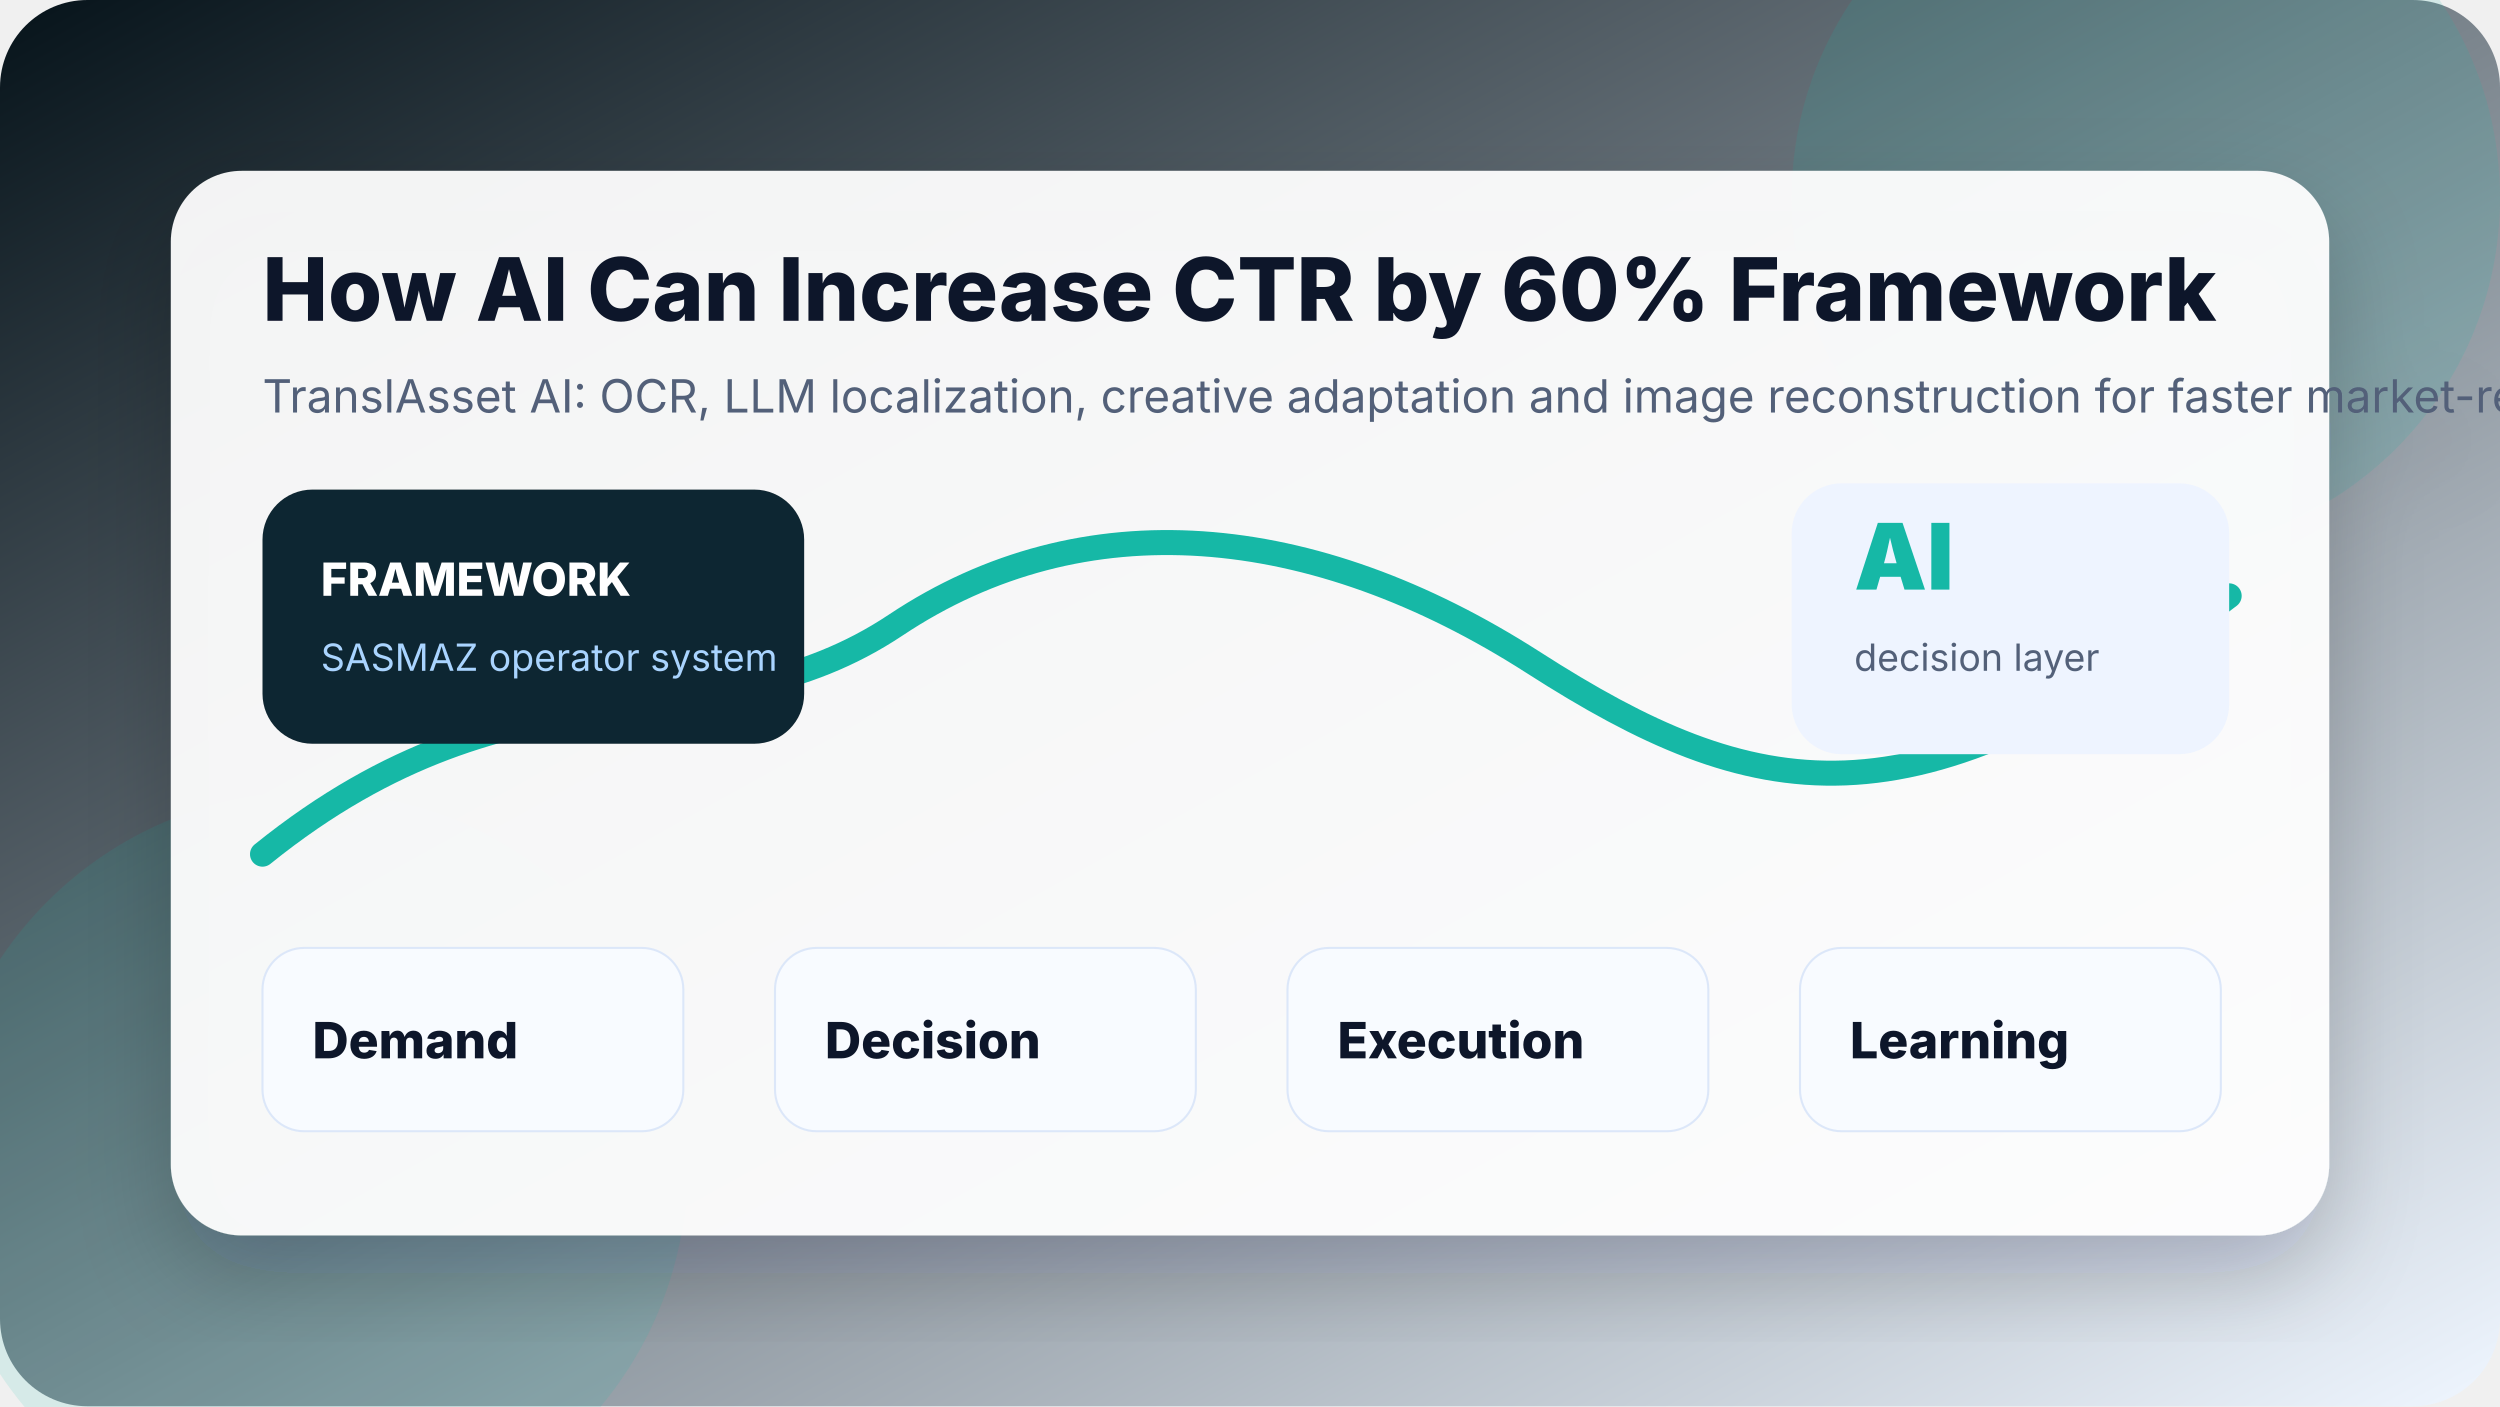
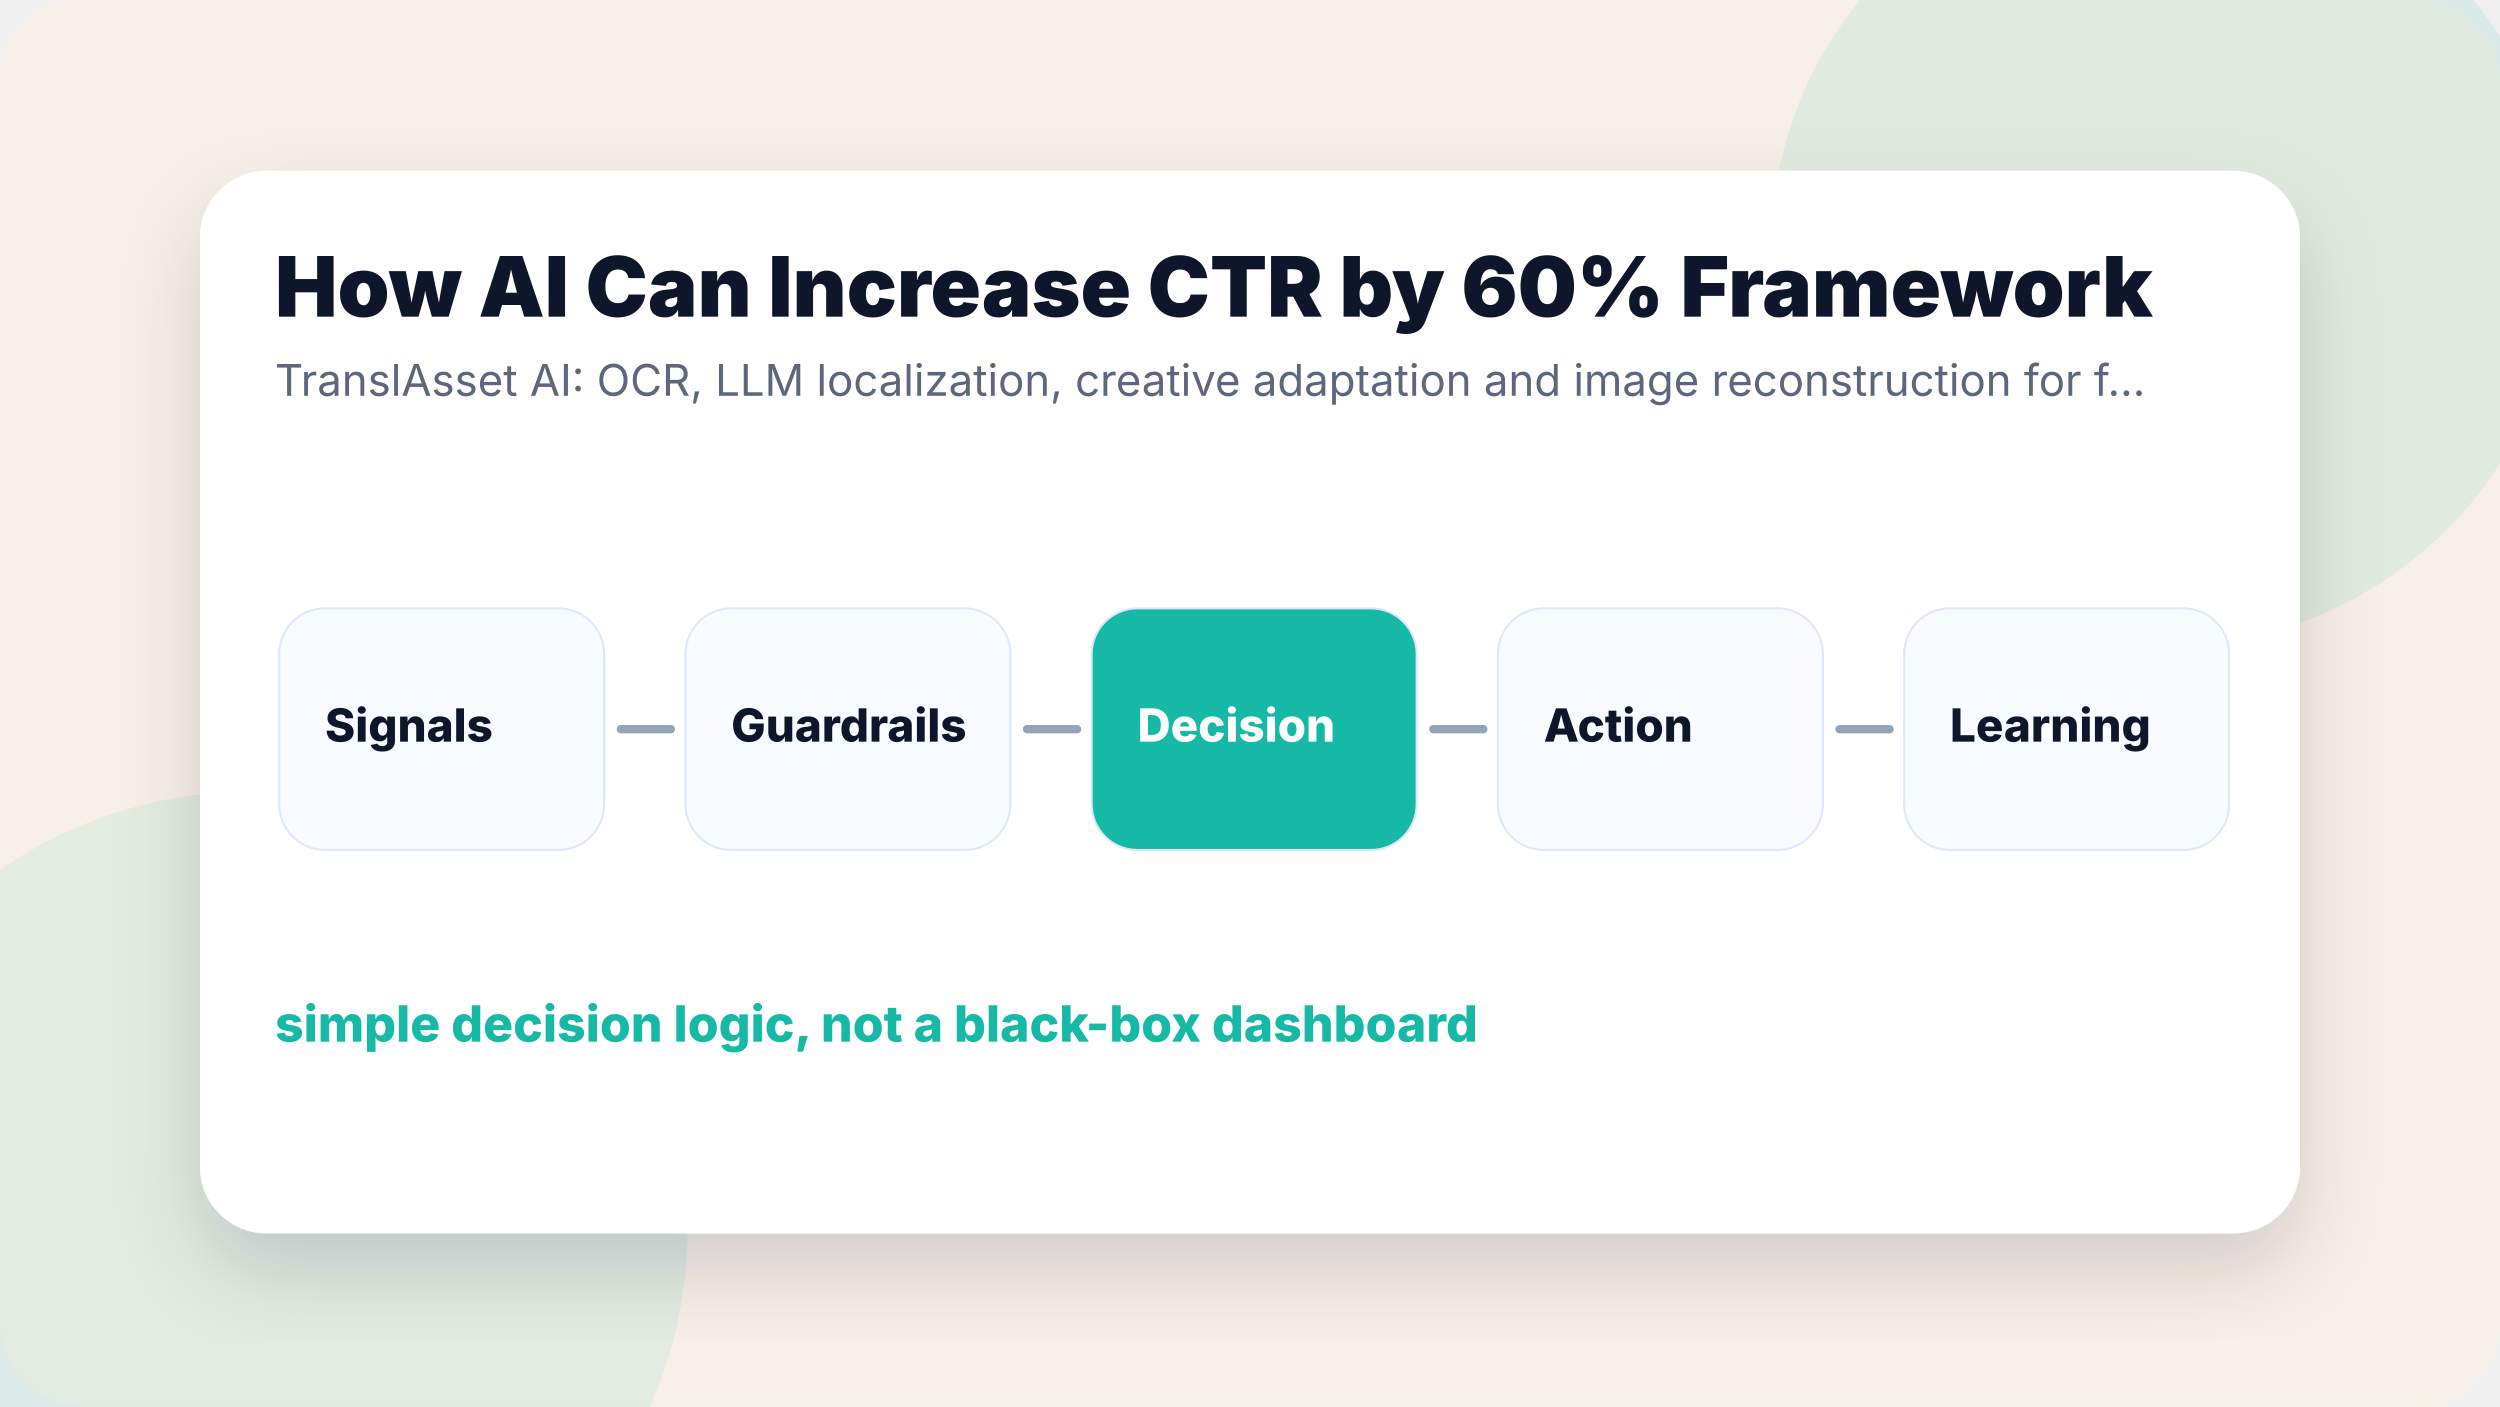
<svg xmlns="http://www.w3.org/2000/svg" width="1200" height="675" viewBox="0 0 1200 675">
  <defs>
-     <linearGradient id="bg" x1="0" x2="1" y1="0" y2="1">
-       <stop stop-color="#06131a" />
-       <stop offset="1" stop-color="#eff6ff" />
-     </linearGradient>
-     <linearGradient id="line" x1="0" x2="1">
-       <stop stop-color="#14b8a6" />
-       <stop offset="1" stop-color="#14b8a6" />
-     </linearGradient>
    <filter id="shadow">
-       <feDropShadow dx="0" dy="20" stdDeviation="22" flood-color="#0f172a" flood-opacity="0.22" />
+       <feDropShadow dx="0" dy="18" stdDeviation="20" flood-color="#0f172a" flood-opacity="0.16" />
    </filter>
  </defs>
-   <rect width="1200" height="675" rx="42" fill="url(#bg)" />
-   <circle cx="1030" cy="95" r="170" fill="#14b8a6" opacity="0.14" />
-   <circle cx="150" cy="560" r="180" fill="#14b8a6" opacity="0.12" />
+   <rect width="1200" height="675" rx="40" fill="#f7f0e8" />
+   <circle cx="1040" cy="120" r="190" fill="#14b8a6" opacity="0.10" />
+   <circle cx="120" cy="590" r="210" fill="#14b8a6" opacity="0.09" />
  <g filter="url(#shadow)">
-     <rect x="82" y="82" width="1036" height="511" rx="34" fill="white" opacity="0.94" />
-     <text x="126" y="154" font-family="Inter, Arial" font-size="42" font-weight="800" fill="#0f172a">How AI Can Increase CTR by 60% Framework</text>
-     <text x="126" y="198" font-family="Inter, Arial" font-size="22" fill="#526179">TranslAsset AI: OCR, LLM localization, creative adaptation and image reconstruction for faster market-ready assets.</text>
-     <path d="M126 410 C250 310 340 360 430 300 S630 250 736 318 S918 402 1070 286" fill="none" stroke="url(#line)" stroke-width="12" stroke-linecap="round" />
-     <rect x="126" y="455" width="202" height="88" rx="20" fill="#f8fbff" stroke="#dce7f9" />
-     <text x="150" y="508" font-family="Inter, Arial" font-size="24" font-weight="800" fill="#0f172a">Demand</text>
-     <rect x="372" y="455" width="202" height="88" rx="20" fill="#f8fbff" stroke="#dce7f9" />
-     <text x="396" y="508" font-family="Inter, Arial" font-size="24" font-weight="800" fill="#0f172a">Decision</text>
-     <rect x="618" y="455" width="202" height="88" rx="20" fill="#f8fbff" stroke="#dce7f9" />
-     <text x="642" y="508" font-family="Inter, Arial" font-size="24" font-weight="800" fill="#0f172a">Execution</text>
-     <rect x="864" y="455" width="202" height="88" rx="20" fill="#f8fbff" stroke="#dce7f9" />
-     <text x="888" y="508" font-family="Inter, Arial" font-size="24" font-weight="800" fill="#0f172a">Learning</text>
-     <rect x="126" y="235" width="260" height="122" rx="24" fill="#0f2530" />
-     <text x="154" y="286" font-family="Inter, Arial" font-size="22" font-weight="800" fill="white">FRAMEWORK</text>
-     <text x="154" y="322" font-family="Inter, Arial" font-size="18" fill="#a9d4ff">SASMAZ operator system</text>
-     <rect x="860" y="232" width="210" height="130" rx="24" fill="#eef4ff" />
-     <text x="890" y="283" font-family="Inter, Arial" font-size="44" font-weight="900" fill="#14b8a6">AI</text>
-     <text x="890" y="322" font-family="Inter, Arial" font-size="18" fill="#526179">decision layer</text>
+     <rect x="96" y="82" width="1008" height="510" rx="32" fill="#ffffff" />
+     <text x="132" y="152" font-family="Inter, Arial" font-size="40" font-weight="900" fill="#0f172a">How AI Can Increase CTR by 60% Framework</text>
+     <text x="132" y="190" font-family="Inter, Arial" font-size="21" fill="#5b667b">TranslAsset AI: OCR, LLM localization, creative adaptation and image reconstruction for f...</text>
+     <rect x="134" y="292" width="156" height="116" rx="22" fill="#f8fbff" stroke="#dce7f9" />
+     <text x="156" y="356" font-family="Inter, Arial" font-size="22" font-weight="800" fill="#0f172a">Signals</text>
+     <path d="M298 350 L322 350" stroke="#94a3b8" stroke-width="4" stroke-linecap="round" />
+     <rect x="329" y="292" width="156" height="116" rx="22" fill="#f8fbff" stroke="#dce7f9" />
+     <text x="351" y="356" font-family="Inter, Arial" font-size="22" font-weight="800" fill="#0f172a">Guardrails</text>
+     <path d="M493 350 L517 350" stroke="#94a3b8" stroke-width="4" stroke-linecap="round" />
+     <rect x="524" y="292" width="156" height="116" rx="22" fill="#14b8a6" stroke="#dce7f9" />
+     <text x="546" y="356" font-family="Inter, Arial" font-size="22" font-weight="800" fill="#ffffff">Decision</text>
+     <path d="M688 350 L712 350" stroke="#94a3b8" stroke-width="4" stroke-linecap="round" />
+     <rect x="719" y="292" width="156" height="116" rx="22" fill="#f8fbff" stroke="#dce7f9" />
+     <text x="741" y="356" font-family="Inter, Arial" font-size="22" font-weight="800" fill="#0f172a">Action</text>
+     <path d="M883 350 L907 350" stroke="#94a3b8" stroke-width="4" stroke-linecap="round" />
+     <rect x="914" y="292" width="156" height="116" rx="22" fill="#f8fbff" stroke="#dce7f9" />
+     <text x="936" y="356" font-family="Inter, Arial" font-size="22" font-weight="800" fill="#0f172a">Learning</text>
+     <text x="132" y="500" font-family="Inter, Arial" font-size="24" font-weight="800" fill="#14b8a6">simple decision logic, not a black-box dashboard</text>
  </g>
</svg>
